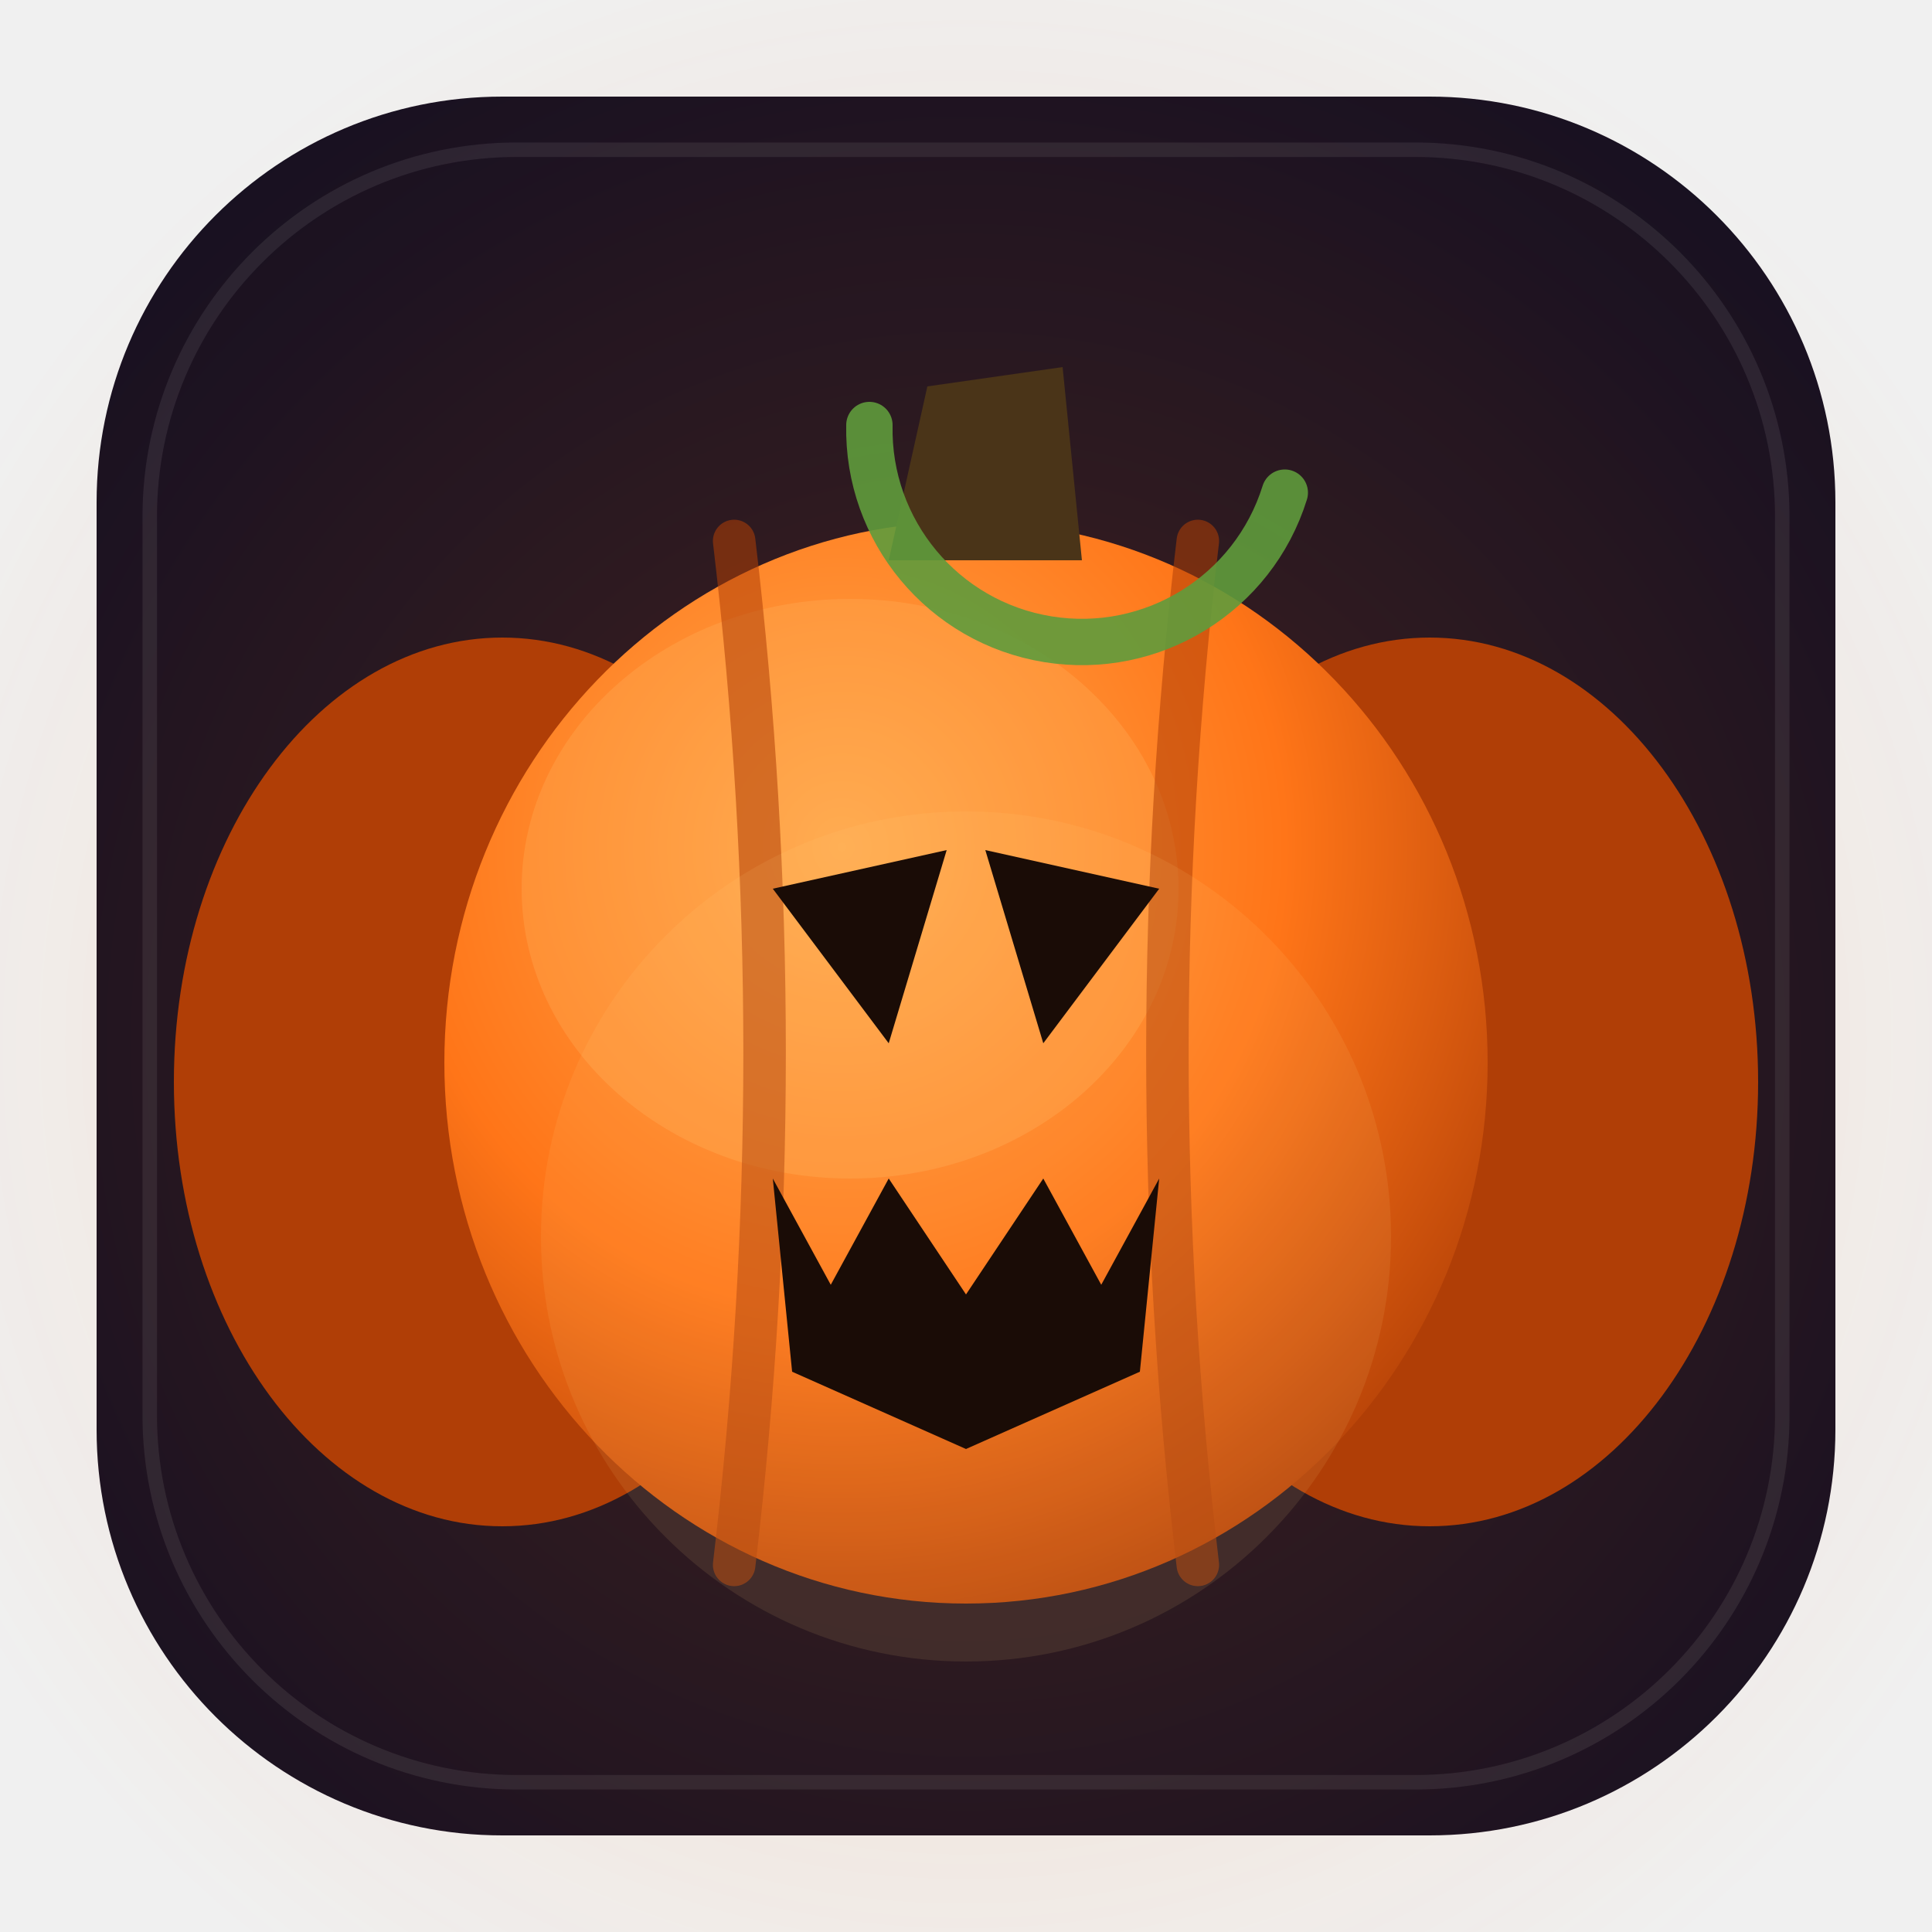
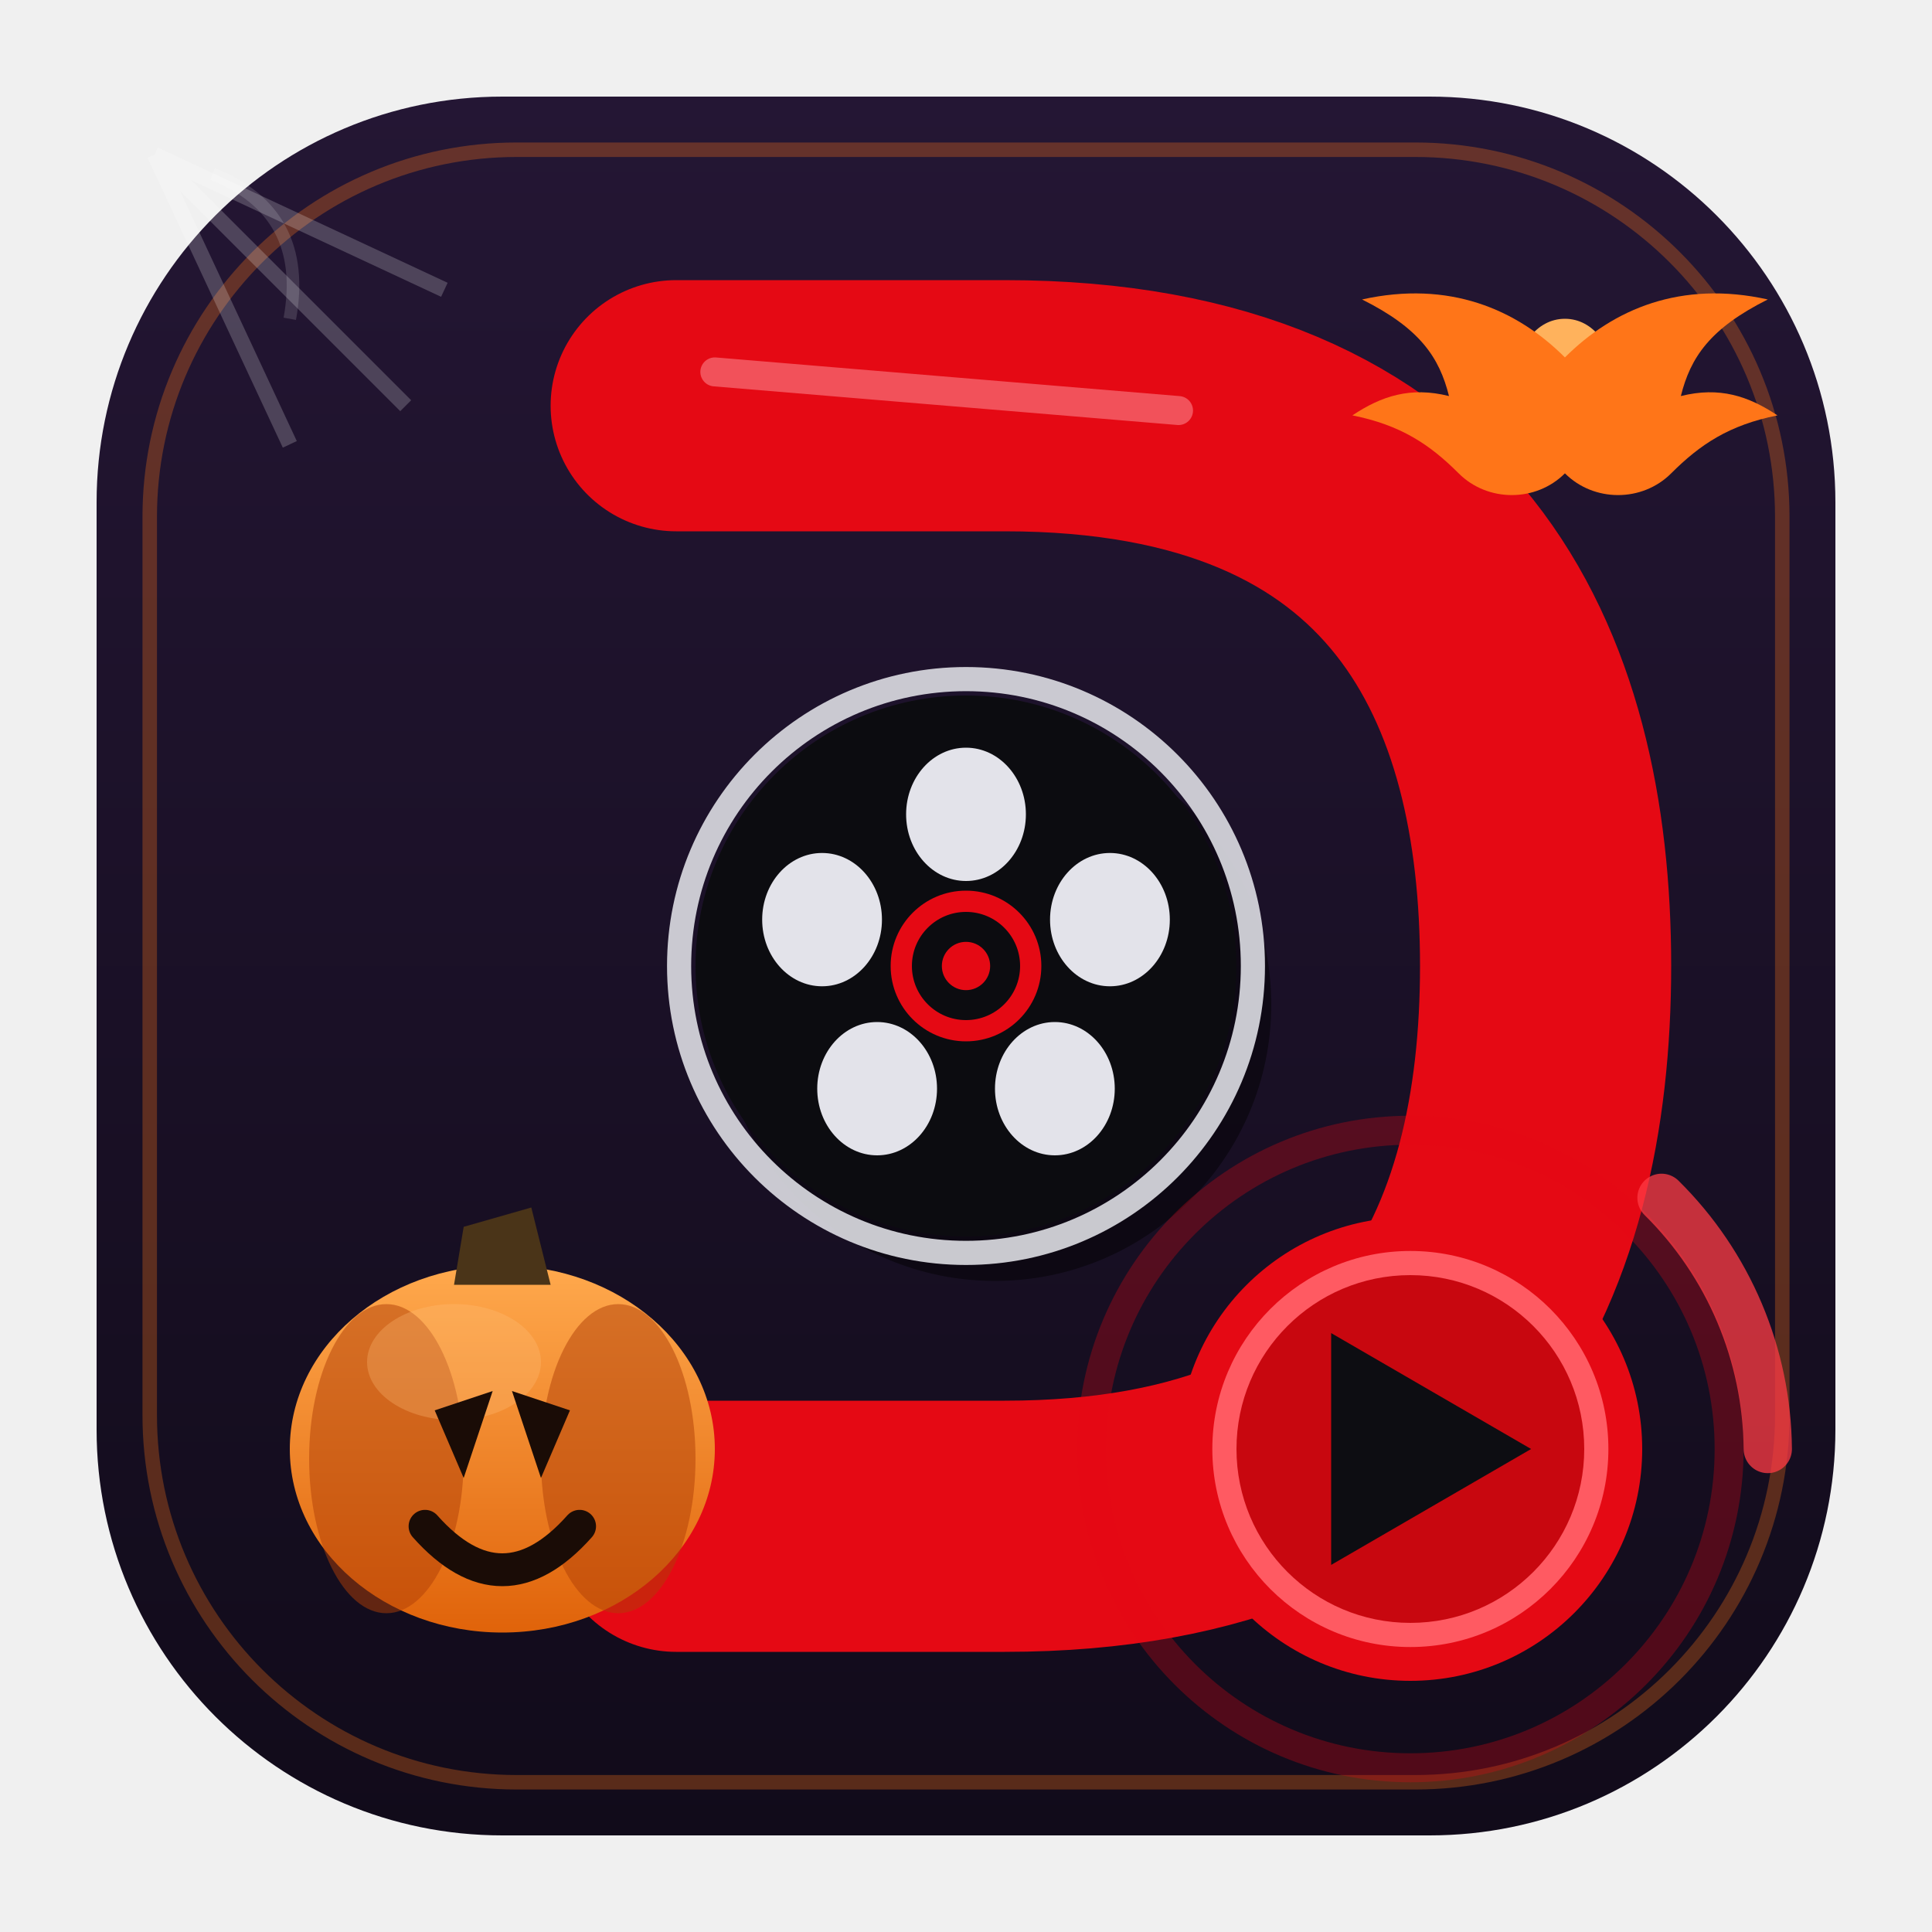
<svg xmlns="http://www.w3.org/2000/svg" viewBox="0 0 200 200" width="64" height="64">
  <defs>
-     <radialGradient id="pfx" cx="38%" cy="30%" r="78%">
+     <linearGradient id="hwTile" x1="0" y1="0" x2="0" y2="1">
+       <stop offset="0" stop-color="#241634" />
+       <stop offset="1" stop-color="#110b1a" />
+     </linearGradient>
+     <linearGradient id="hwPump" x1="0" y1="0" x2="0" y2="1">
      <stop offset="0" stop-color="#ffa94d" />
-       <stop offset="0.55" stop-color="#ff7518" />
-       <stop offset="1" stop-color="#b03e06" />
-     </radialGradient>
-     <radialGradient id="pglow" cx="50%" cy="50%" r="50%">
-       <stop offset="0" stop-color="#ff7518" stop-opacity="0.55" />
-       <stop offset="1" stop-color="#ff7518" stop-opacity="0" />
-     </radialGradient>
+       <stop offset="1" stop-color="#e0630a" />
+     </linearGradient>
  </defs>
-   <rect x="10" y="10" width="180" height="180" rx="42" fill="#171021" />
-   <rect x="15.5" y="15.5" width="169" height="169" rx="38" fill="none" stroke="#ffffff" stroke-opacity="0.08" stroke-width="1.5" />
-   <circle cx="100" cy="108" r="118" fill="url(#pglow)" opacity="0.35" />
-   <ellipse cx="52" cy="112" rx="34" ry="46" fill="#b03e06" />
-   <ellipse cx="148" cy="112" rx="34" ry="46" fill="#b03e06" />
-   <ellipse cx="100" cy="110" rx="54" ry="56" fill="url(#pfx)" />
-   <ellipse cx="88" cy="92" rx="34" ry="30" fill="#ffb25c" opacity="0.30" />
-   <path d="M76 56 Q82.3 109 76 162" fill="none" stroke="#b03e06" stroke-opacity="0.55" stroke-width="4.4" stroke-linecap="round" />
-   <path d="M124 56 Q117.7 109 124 162" fill="none" stroke="#b03e06" stroke-opacity="0.55" stroke-width="4.4" stroke-linecap="round" />
-   <path d="M92 58 L96 40 L110 38 L112 58 Z" fill="#4a3418" />
-   <path d="M133 51 A22 22 0 0 1 90 44" fill="none" stroke="#609c3c" stroke-opacity="0.9" stroke-width="4.8" stroke-linecap="round" />
-   <circle cx="100" cy="128" r="44" fill="#ffd682" opacity="0.10" />
-   <polygon points="80,92 98,88 92,108" fill="#1a0c06" />
-   <polygon points="120,92 102,88 108,108" fill="#1a0c06" />
-   <polygon points="80,122 86,133 92,122 100,134 108,122 114,133 120,122 118,142 100,150 82,142" fill="#1a0c06" />
+   <rect x="10" y="10" width="180" height="180" rx="42" fill="url(#hwTile)" />
+   <rect x="15.5" y="15.5" width="169" height="169" rx="38" fill="none" stroke="#ff7518" stroke-opacity="0.30" stroke-width="1.5" />
+   <path d="M70 42 L104 42 C148 42 160 70 160 100 C160 130 148 158 104 158 L70 158" fill="none" stroke="#e50914" stroke-width="26" stroke-linecap="round" stroke-linejoin="round" />
+   <path d="M74 38.5 L122 42.5" fill="none" stroke="#ff9aa0" stroke-opacity="0.5" stroke-width="3" stroke-linecap="round" />
+   <circle cx="103" cy="104" r="28.6" fill="#000000" opacity="0.45" />
+   <circle cx="100" cy="100" r="29.7" fill="none" stroke="#d9d9e0" stroke-opacity="0.92" stroke-width="2.5" />
+   <circle cx="100" cy="100" r="28" fill="#0c0c10" />
+   <ellipse cx="100" cy="84.3" rx="6.2" ry="6.9" fill="#e3e3ea" />
+   <ellipse cx="114.9" cy="95.2" rx="6.2" ry="6.9" fill="#e3e3ea" />
+   <ellipse cx="109.2" cy="112.7" rx="6.2" ry="6.9" fill="#e3e3ea" />
+   <ellipse cx="90.8" cy="112.7" rx="6.2" ry="6.9" fill="#e3e3ea" />
+   <ellipse cx="85.1" cy="95.2" rx="6.2" ry="6.9" fill="#e3e3ea" />
+   <circle cx="100" cy="100" r="3.4" fill="#e3e3ea" />
+   <circle cx="100" cy="100" r="6.7" fill="none" stroke="#e50914" stroke-width="2.2" />
+   <circle cx="100" cy="100" r="4.5" fill="#0c0c10" />
+   <circle cx="100" cy="100" r="2.5" fill="#e50914" />
+   <circle cx="146" cy="150" r="33" fill="none" stroke="#e50914" stroke-opacity="0.3" stroke-width="3" />
+   <circle cx="146" cy="150" r="24" fill="#e50914" />
+   <circle cx="146" cy="150" r="20.5" fill="#ff5a62" />
+   <circle cx="146" cy="150" r="18" fill="#c8070f" />
+   <polygon points="137.8,138 137.8,162 158.5,150" fill="#0d0d12" />
+   <path d="M172 124 A37 37 0 0 1 183 150" fill="none" stroke="#ff3b45" stroke-opacity="0.75" stroke-width="5" stroke-linecap="round" />
+   <path d="M16 16 L46 30 M16 16 L30 46 M16 16 L42 42" fill="none" stroke="#ffffff" stroke-opacity="0.20" stroke-width="1.6" />
+   <path d="M22 18 q10 4 8 15" fill="none" stroke="#ffffff" stroke-opacity="0.14" stroke-width="1.3" />
+   <ellipse cx="52" cy="150" rx="22" ry="19" fill="url(#hwPump)" />
+   <ellipse cx="40" cy="151" rx="8" ry="16" fill="#b03e06" opacity="0.5" />
+   <ellipse cx="64" cy="151" rx="8" ry="16" fill="#b03e06" opacity="0.5" />
+   <ellipse cx="47" cy="141" rx="9" ry="6" fill="#ffc07a" opacity="0.30" />
+   <path d="M47 133h10l-2-8-7 2z" fill="#4a3418" />
+   <polygon points="45,146 51,144 48,153" fill="#1a0c06" />
+   <polygon points="59,146 53,144 56,153" fill="#1a0c06" />
+   <path d="M44 158 q8 9 16 0" fill="none" stroke="#1a0c06" stroke-width="3.4" stroke-linecap="round" />
+   <path d="M162 33c3 0 5 3 5 6 0 2-1 3-2 4h-6c-1-1-2-2-2-4 0-3 2-6 5-6z" fill="#ffb25c" />
+   <path d="M162 37c-5-5-12-8-21-6 6 3 8 6 9 10-4-1-7 0-10 2 5 1 8 3 11 6 3 3 8 3 11 0z" fill="#ff7518" />
+   <path d="M162 37c5-5 12-8 21-6-6 3-8 6-9 10 4-1 7 0 10 2-5 1-8 3-11 6-3 3-8 3-11 0z" fill="#ff7518" />
</svg>
